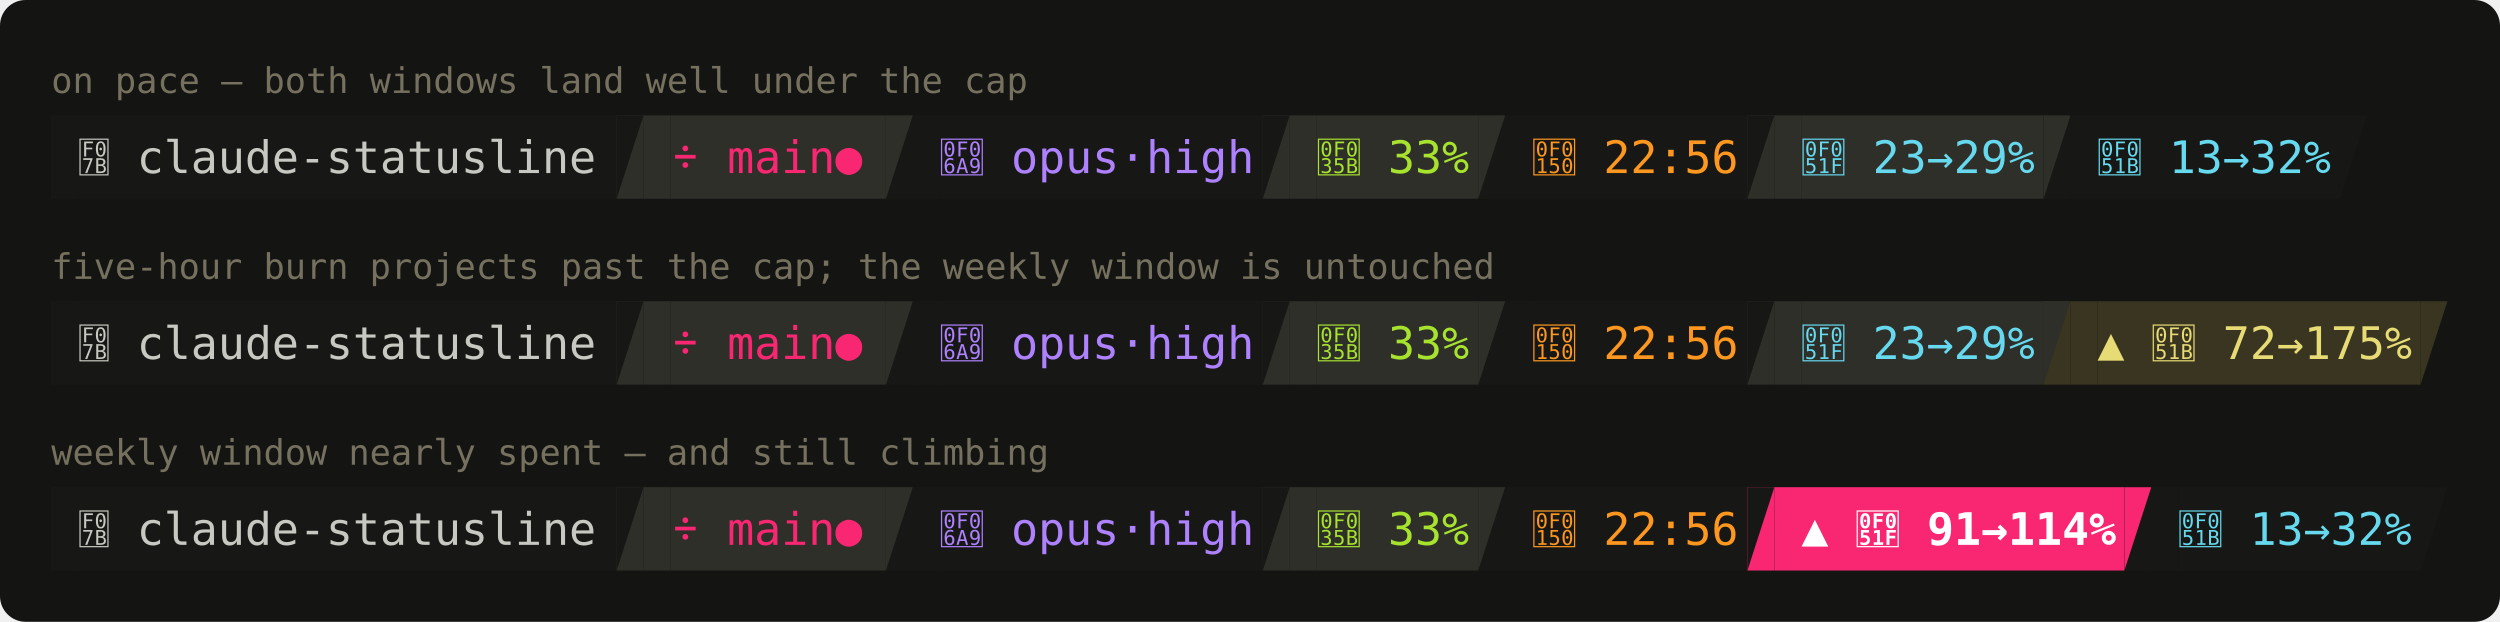
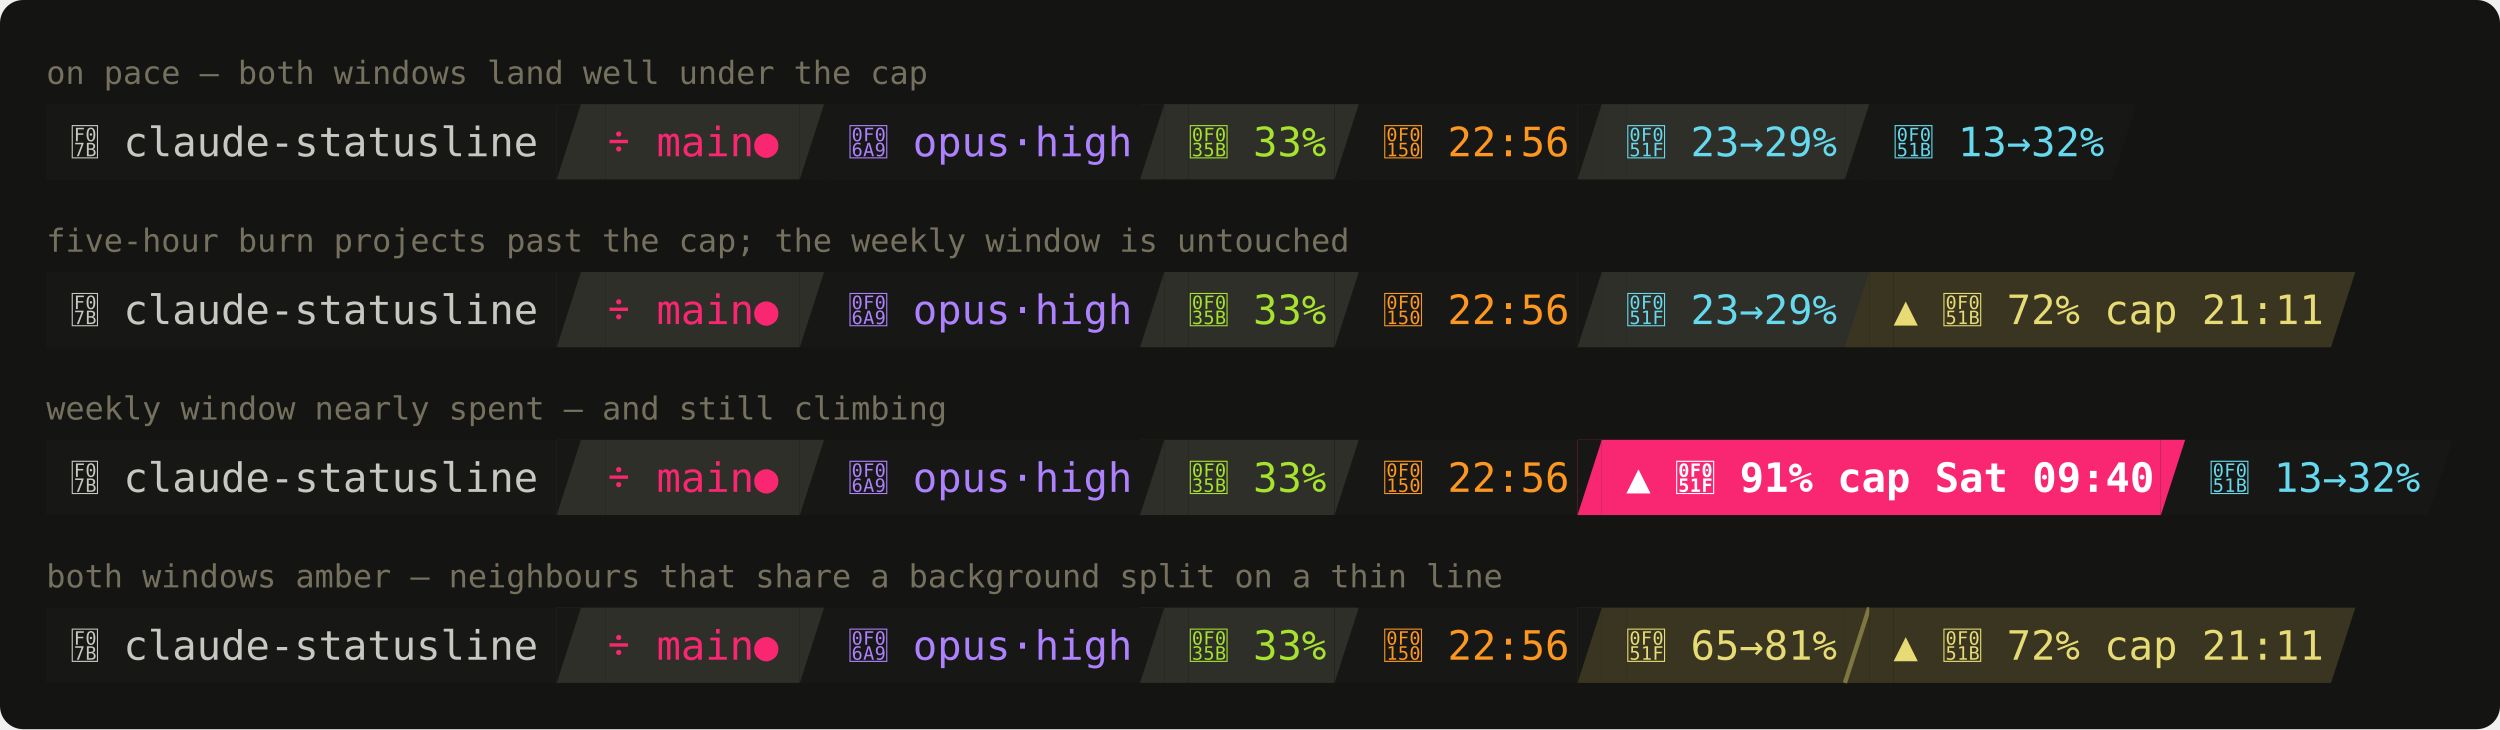
- <svg xmlns="http://www.w3.org/2000/svg" width="780" height="194" viewBox="0 0 780 194" role="img" aria-label="claude-statusline rendered in three states">
-   <rect width="780" height="194" rx="8" fill="#141513" />
+ <svg xmlns="http://www.w3.org/2000/svg" width="864" height="252" viewBox="0 0 864 252" role="img" aria-label="claude-statusline rendered in three states">
+   <rect width="864" height="252" rx="8" fill="#141513" />
  <g font-family="'Symbols Nerd Font Mono','JetBrainsMono Nerd Font',ui-monospace,SFMono-Regular,Menlo,Consolas,monospace" font-size="14">
    <text x="16.0" y="29.0" font-size="11" fill="#75715e">on pace — both windows land well under the cap</text>
    <rect x="16.0" y="36.0" width="8.4" height="26.0" fill="#171815" />
    <rect x="24.4" y="36.0" width="168.0" height="26.0" fill="#171815" />
    <text x="24.4" y="54.0" fill="#c8c8c2" textLength="168.0" lengthAdjust="spacingAndGlyphs" xml:space="preserve"> claude-statusline </text>
    <rect x="192.4" y="36.0" width="8.4" height="26.0" fill="#2e2f29" />
    <polygon points="192.4,36.0 200.8,36.0 192.4,62.0" fill="#171815" />
    <rect x="200.8" y="36.0" width="8.4" height="26.0" fill="#2e2f29" />
    <rect x="209.2" y="36.0" width="67.2" height="26.0" fill="#2e2f29" />
    <text x="209.2" y="54.0" fill="#f92672" textLength="67.2" lengthAdjust="spacingAndGlyphs" xml:space="preserve"> main● </text>
    <rect x="276.4" y="36.0" width="8.4" height="26.0" fill="#171815" />
    <polygon points="276.4,36.0 284.8,36.0 276.4,62.0" fill="#2e2f29" />
    <rect x="284.8" y="36.0" width="8.4" height="26.0" fill="#171815" />
    <rect x="293.2" y="36.0" width="100.8" height="26.0" fill="#171815" />
    <text x="293.2" y="54.0" fill="#ae81ff" textLength="100.8" lengthAdjust="spacingAndGlyphs" xml:space="preserve">󰚩 opus·high </text>
    <rect x="394.0" y="36.0" width="8.4" height="26.0" fill="#2e2f29" />
    <polygon points="394.0,36.0 402.4,36.0 394.0,62.0" fill="#171815" />
    <rect x="402.4" y="36.0" width="8.4" height="26.0" fill="#2e2f29" />
    <rect x="410.8" y="36.0" width="50.4" height="26.0" fill="#2e2f29" />
    <text x="410.8" y="54.0" fill="#a6e22e" textLength="50.4" lengthAdjust="spacingAndGlyphs" xml:space="preserve">󰍛 33% </text>
    <rect x="461.2" y="36.0" width="8.4" height="26.0" fill="#171815" />
    <polygon points="461.2,36.0 469.6,36.0 461.2,62.0" fill="#2e2f29" />
    <rect x="469.6" y="36.0" width="8.4" height="26.0" fill="#171815" />
    <rect x="478.0" y="36.0" width="67.2" height="26.0" fill="#171815" />
    <text x="478.0" y="54.0" fill="#fd971f" textLength="67.2" lengthAdjust="spacingAndGlyphs" xml:space="preserve">󰅐 22:56 </text>
    <rect x="545.2" y="36.0" width="8.4" height="26.0" fill="#2e2f29" />
    <polygon points="545.2,36.0 553.6,36.0 545.2,62.0" fill="#171815" />
    <rect x="553.6" y="36.0" width="8.4" height="26.0" fill="#2e2f29" />
    <rect x="562.0" y="36.0" width="75.6" height="26.0" fill="#2e2f29" />
    <text x="562.0" y="54.0" fill="#66d9ef" textLength="75.6" lengthAdjust="spacingAndGlyphs" xml:space="preserve">󰔟 23→29% </text>
    <rect x="637.6" y="36.0" width="8.4" height="26.0" fill="#171815" />
    <polygon points="637.6,36.0 646.0,36.0 637.6,62.0" fill="#2e2f29" />
    <rect x="646.0" y="36.0" width="8.4" height="26.0" fill="#171815" />
    <rect x="654.4" y="36.0" width="75.6" height="26.0" fill="#171815" />
    <text x="654.4" y="54.0" fill="#66d9ef" textLength="75.6" lengthAdjust="spacingAndGlyphs" xml:space="preserve">󰔛 13→32% </text>
    <polygon points="730.0,36.0 738.4,36.0 730.0,62.0" fill="#171815" />
    <text x="16.0" y="87.0" font-size="11" fill="#75715e">five-hour burn projects past the cap; the weekly window is untouched</text>
    <rect x="16.0" y="94.0" width="8.4" height="26.0" fill="#171815" />
    <rect x="24.4" y="94.0" width="168.0" height="26.0" fill="#171815" />
    <text x="24.4" y="112.0" fill="#c8c8c2" textLength="168.0" lengthAdjust="spacingAndGlyphs" xml:space="preserve"> claude-statusline </text>
    <rect x="192.4" y="94.0" width="8.4" height="26.0" fill="#2e2f29" />
    <polygon points="192.4,94.0 200.8,94.0 192.4,120.0" fill="#171815" />
    <rect x="200.8" y="94.0" width="8.4" height="26.0" fill="#2e2f29" />
    <rect x="209.2" y="94.0" width="67.2" height="26.0" fill="#2e2f29" />
    <text x="209.2" y="112.0" fill="#f92672" textLength="67.2" lengthAdjust="spacingAndGlyphs" xml:space="preserve"> main● </text>
    <rect x="276.4" y="94.0" width="8.4" height="26.0" fill="#171815" />
    <polygon points="276.4,94.0 284.8,94.0 276.4,120.0" fill="#2e2f29" />
    <rect x="284.8" y="94.0" width="8.4" height="26.0" fill="#171815" />
    <rect x="293.2" y="94.0" width="100.8" height="26.0" fill="#171815" />
    <text x="293.2" y="112.0" fill="#ae81ff" textLength="100.8" lengthAdjust="spacingAndGlyphs" xml:space="preserve">󰚩 opus·high </text>
    <rect x="394.0" y="94.0" width="8.4" height="26.0" fill="#2e2f29" />
    <polygon points="394.0,94.0 402.4,94.0 394.0,120.0" fill="#171815" />
    <rect x="402.4" y="94.0" width="8.4" height="26.0" fill="#2e2f29" />
    <rect x="410.8" y="94.0" width="50.4" height="26.0" fill="#2e2f29" />
    <text x="410.8" y="112.0" fill="#a6e22e" textLength="50.4" lengthAdjust="spacingAndGlyphs" xml:space="preserve">󰍛 33% </text>
    <rect x="461.2" y="94.0" width="8.4" height="26.0" fill="#171815" />
    <polygon points="461.2,94.0 469.6,94.0 461.2,120.0" fill="#2e2f29" />
    <rect x="469.6" y="94.0" width="8.4" height="26.0" fill="#171815" />
    <rect x="478.0" y="94.0" width="67.2" height="26.0" fill="#171815" />
    <text x="478.0" y="112.0" fill="#fd971f" textLength="67.2" lengthAdjust="spacingAndGlyphs" xml:space="preserve">󰅐 22:56 </text>
    <rect x="545.2" y="94.0" width="8.4" height="26.0" fill="#2e2f29" />
    <polygon points="545.2,94.0 553.6,94.0 545.2,120.0" fill="#171815" />
    <rect x="553.6" y="94.0" width="8.4" height="26.0" fill="#2e2f29" />
    <rect x="562.0" y="94.0" width="75.6" height="26.0" fill="#2e2f29" />
    <text x="562.0" y="112.0" fill="#66d9ef" textLength="75.6" lengthAdjust="spacingAndGlyphs" xml:space="preserve">󰔟 23→29% </text>
    <rect x="637.6" y="94.0" width="8.4" height="26.0" fill="#3a3520" />
    <polygon points="637.6,94.0 646.0,94.0 637.6,120.0" fill="#2e2f29" />
    <rect x="646.0" y="94.0" width="8.4" height="26.0" fill="#3a3520" />
-     <rect x="654.4" y="94.0" width="100.8" height="26.0" fill="#3a3520" />
-     <text x="654.4" y="112.0" fill="#e6db74" textLength="100.8" lengthAdjust="spacingAndGlyphs" xml:space="preserve">▲ 󰔛 72→175% </text>
-     <polygon points="755.2,94.0 763.6,94.0 755.2,120.0" fill="#3a3520" />
+     <rect x="654.4" y="94.0" width="151.2" height="26.0" fill="#3a3520" />
+     <text x="654.4" y="112.0" fill="#e6db74" textLength="151.2" lengthAdjust="spacingAndGlyphs" xml:space="preserve">▲ 󰔛 72% cap 21:11 </text>
+     <polygon points="805.6,94.0 814.0,94.0 805.6,120.0" fill="#3a3520" />
    <text x="16.0" y="145.0" font-size="11" fill="#75715e">weekly window nearly spent — and still climbing</text>
    <rect x="16.0" y="152.0" width="8.4" height="26.0" fill="#171815" />
    <rect x="24.4" y="152.0" width="168.0" height="26.0" fill="#171815" />
    <text x="24.4" y="170.0" fill="#c8c8c2" textLength="168.0" lengthAdjust="spacingAndGlyphs" xml:space="preserve"> claude-statusline </text>
    <rect x="192.4" y="152.0" width="8.4" height="26.0" fill="#2e2f29" />
    <polygon points="192.4,152.0 200.8,152.0 192.4,178.0" fill="#171815" />
    <rect x="200.8" y="152.0" width="8.4" height="26.0" fill="#2e2f29" />
    <rect x="209.2" y="152.0" width="67.2" height="26.0" fill="#2e2f29" />
    <text x="209.2" y="170.0" fill="#f92672" textLength="67.2" lengthAdjust="spacingAndGlyphs" xml:space="preserve"> main● </text>
    <rect x="276.4" y="152.0" width="8.4" height="26.0" fill="#171815" />
    <polygon points="276.4,152.0 284.8,152.0 276.4,178.0" fill="#2e2f29" />
    <rect x="284.8" y="152.0" width="8.4" height="26.0" fill="#171815" />
    <rect x="293.2" y="152.0" width="100.8" height="26.0" fill="#171815" />
    <text x="293.2" y="170.0" fill="#ae81ff" textLength="100.8" lengthAdjust="spacingAndGlyphs" xml:space="preserve">󰚩 opus·high </text>
    <rect x="394.0" y="152.0" width="8.4" height="26.0" fill="#2e2f29" />
    <polygon points="394.0,152.0 402.4,152.0 394.0,178.0" fill="#171815" />
    <rect x="402.4" y="152.0" width="8.4" height="26.0" fill="#2e2f29" />
    <rect x="410.8" y="152.0" width="50.4" height="26.0" fill="#2e2f29" />
    <text x="410.8" y="170.0" fill="#a6e22e" textLength="50.4" lengthAdjust="spacingAndGlyphs" xml:space="preserve">󰍛 33% </text>
    <rect x="461.2" y="152.0" width="8.4" height="26.0" fill="#171815" />
    <polygon points="461.2,152.0 469.6,152.0 461.2,178.0" fill="#2e2f29" />
    <rect x="469.6" y="152.0" width="8.4" height="26.0" fill="#171815" />
    <rect x="478.0" y="152.0" width="67.2" height="26.0" fill="#171815" />
    <text x="478.0" y="170.0" fill="#fd971f" textLength="67.2" lengthAdjust="spacingAndGlyphs" xml:space="preserve">󰅐 22:56 </text>
    <rect x="545.2" y="152.0" width="8.4" height="26.0" fill="#f92672" />
    <polygon points="545.2,152.0 553.6,152.0 545.2,178.0" fill="#171815" />
-     <rect x="553.6" y="152.0" width="109.2" height="26.0" fill="#f92672" />
-     <text x="553.6" y="170.0" fill="#ffffff" font-weight="600" textLength="109.2" lengthAdjust="spacingAndGlyphs" xml:space="preserve"> ▲ 󰔟 91→114% </text>
-     <rect x="662.8" y="152.0" width="8.4" height="26.0" fill="#171815" />
-     <polygon points="662.8,152.0 671.2,152.0 662.8,178.0" fill="#f92672" />
-     <rect x="671.2" y="152.0" width="8.4" height="26.0" fill="#171815" />
-     <rect x="679.6" y="152.0" width="75.6" height="26.0" fill="#171815" />
-     <text x="679.6" y="170.0" fill="#66d9ef" textLength="75.6" lengthAdjust="spacingAndGlyphs" xml:space="preserve">󰔛 13→32% </text>
-     <polygon points="755.2,152.0 763.6,152.0 755.2,178.0" fill="#171815" />
+     <rect x="553.6" y="152.0" width="193.2" height="26.0" fill="#f92672" />
+     <text x="553.6" y="170.0" fill="#ffffff" font-weight="600" textLength="193.2" lengthAdjust="spacingAndGlyphs" xml:space="preserve"> ▲ 󰔟 91% cap Sat 09:40 </text>
+     <rect x="746.8" y="152.0" width="8.4" height="26.0" fill="#171815" />
+     <polygon points="746.8,152.0 755.2,152.0 746.8,178.0" fill="#f92672" />
+     <rect x="755.2" y="152.0" width="8.4" height="26.0" fill="#171815" />
+     <rect x="763.6" y="152.0" width="75.6" height="26.0" fill="#171815" />
+     <text x="763.6" y="170.0" fill="#66d9ef" textLength="75.6" lengthAdjust="spacingAndGlyphs" xml:space="preserve">󰔛 13→32% </text>
+     <polygon points="839.2,152.0 847.6,152.0 839.2,178.0" fill="#171815" />
+     <text x="16.0" y="203.0" font-size="11" fill="#75715e">both windows amber — neighbours that share a background split on a thin line</text>
+     <rect x="16.0" y="210.0" width="8.4" height="26.0" fill="#171815" />
+     <rect x="24.4" y="210.0" width="168.0" height="26.0" fill="#171815" />
+     <text x="24.4" y="228.0" fill="#c8c8c2" textLength="168.0" lengthAdjust="spacingAndGlyphs" xml:space="preserve"> claude-statusline </text>
+     <rect x="192.4" y="210.0" width="8.4" height="26.0" fill="#2e2f29" />
+     <polygon points="192.4,210.0 200.8,210.0 192.4,236.0" fill="#171815" />
+     <rect x="200.8" y="210.0" width="8.4" height="26.0" fill="#2e2f29" />
+     <rect x="209.2" y="210.0" width="67.2" height="26.0" fill="#2e2f29" />
+     <text x="209.2" y="228.0" fill="#f92672" textLength="67.2" lengthAdjust="spacingAndGlyphs" xml:space="preserve"> main● </text>
+     <rect x="276.4" y="210.0" width="8.4" height="26.0" fill="#171815" />
+     <polygon points="276.4,210.0 284.8,210.0 276.4,236.0" fill="#2e2f29" />
+     <rect x="284.8" y="210.0" width="8.4" height="26.0" fill="#171815" />
+     <rect x="293.2" y="210.0" width="100.8" height="26.0" fill="#171815" />
+     <text x="293.2" y="228.0" fill="#ae81ff" textLength="100.8" lengthAdjust="spacingAndGlyphs" xml:space="preserve">󰚩 opus·high </text>
+     <rect x="394.0" y="210.0" width="8.4" height="26.0" fill="#2e2f29" />
+     <polygon points="394.0,210.0 402.4,210.0 394.0,236.0" fill="#171815" />
+     <rect x="402.4" y="210.0" width="8.4" height="26.0" fill="#2e2f29" />
+     <rect x="410.8" y="210.0" width="50.4" height="26.0" fill="#2e2f29" />
+     <text x="410.8" y="228.0" fill="#a6e22e" textLength="50.4" lengthAdjust="spacingAndGlyphs" xml:space="preserve">󰍛 33% </text>
+     <rect x="461.2" y="210.0" width="8.4" height="26.0" fill="#171815" />
+     <polygon points="461.2,210.0 469.6,210.0 461.2,236.0" fill="#2e2f29" />
+     <rect x="469.6" y="210.0" width="8.4" height="26.0" fill="#171815" />
+     <rect x="478.0" y="210.0" width="67.2" height="26.0" fill="#171815" />
+     <text x="478.0" y="228.0" fill="#fd971f" textLength="67.2" lengthAdjust="spacingAndGlyphs" xml:space="preserve">󰅐 22:56 </text>
+     <rect x="545.2" y="210.0" width="8.4" height="26.0" fill="#3a3520" />
+     <polygon points="545.2,210.0 553.6,210.0 545.2,236.0" fill="#171815" />
+     <rect x="553.6" y="210.0" width="8.4" height="26.0" fill="#3a3520" />
+     <rect x="562.0" y="210.0" width="75.6" height="26.0" fill="#3a3520" />
+     <text x="562.0" y="228.0" fill="#e6db74" textLength="75.6" lengthAdjust="spacingAndGlyphs" xml:space="preserve">󰔟 65→81% </text>
+     <rect x="637.6" y="210.0" width="8.4" height="26.0" fill="#3a3520" />
+     <line x1="646.0" y1="210.0" x2="637.6" y2="236.0" stroke="#7f7742" stroke-width="1.5" />
+     <rect x="646.0" y="210.0" width="8.4" height="26.0" fill="#3a3520" />
+     <rect x="654.4" y="210.0" width="151.2" height="26.0" fill="#3a3520" />
+     <text x="654.4" y="228.0" fill="#e6db74" textLength="151.2" lengthAdjust="spacingAndGlyphs" xml:space="preserve">▲ 󰔛 72% cap 21:11 </text>
+     <polygon points="805.6,210.0 814.0,210.0 805.6,236.0" fill="#3a3520" />
  </g>
</svg>
